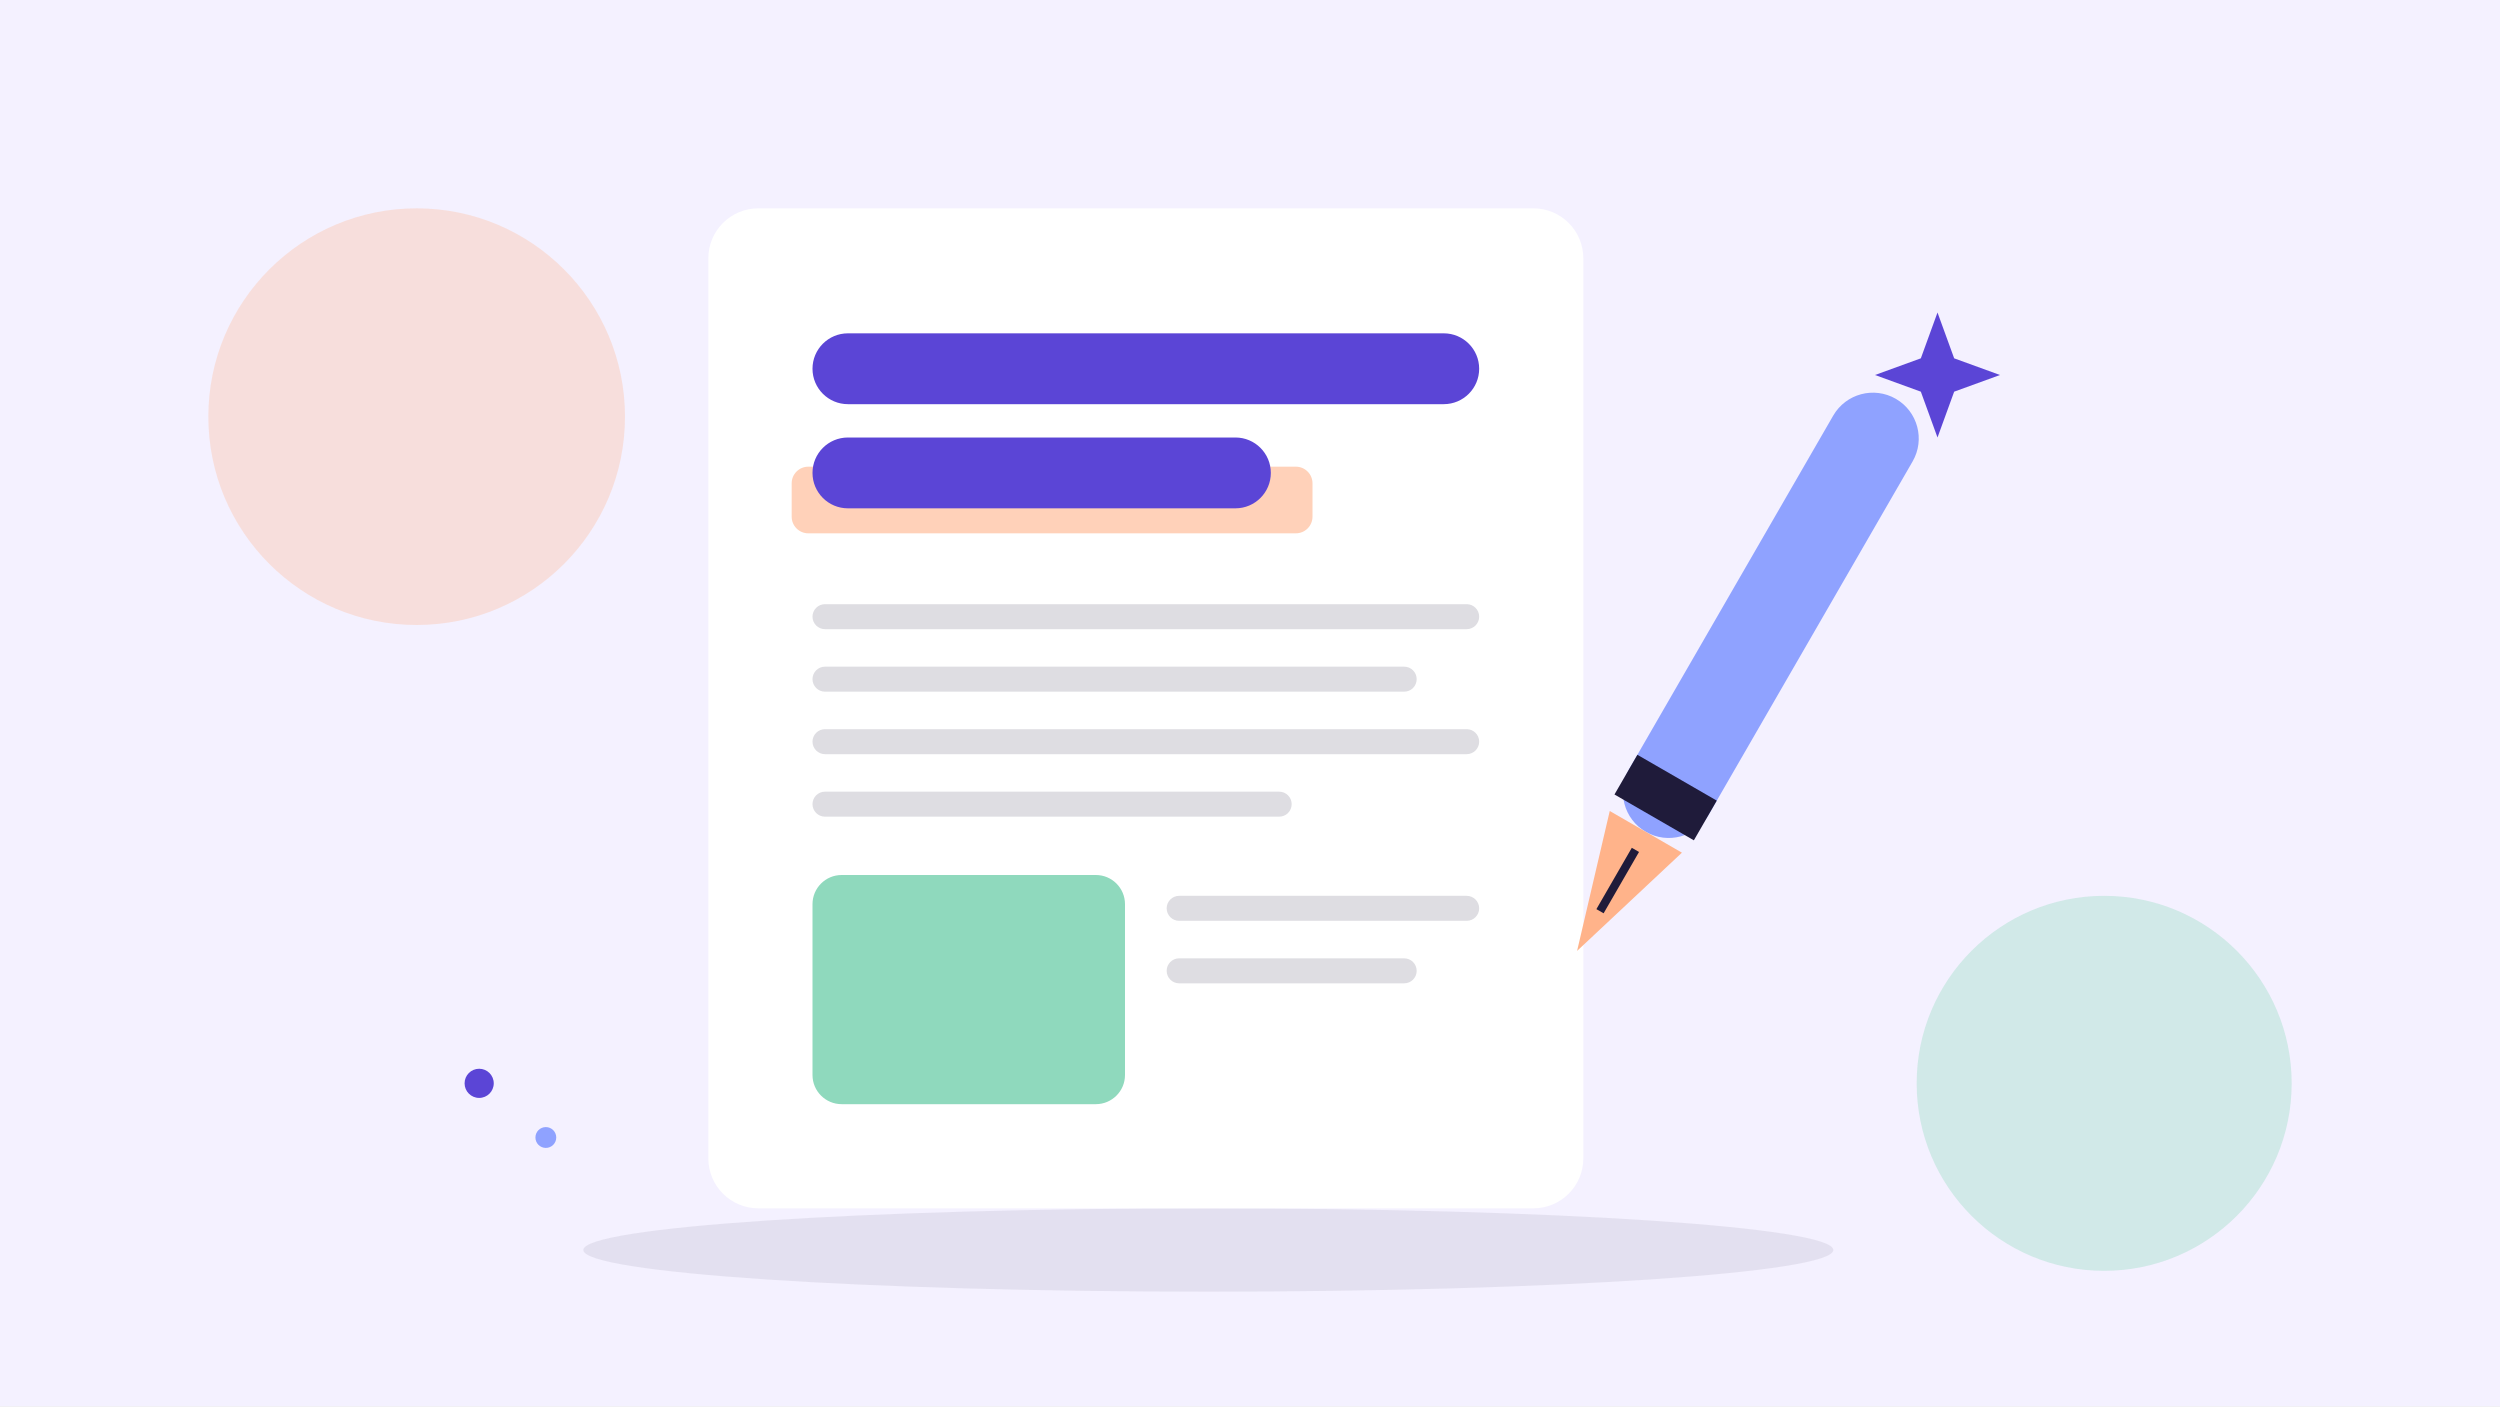
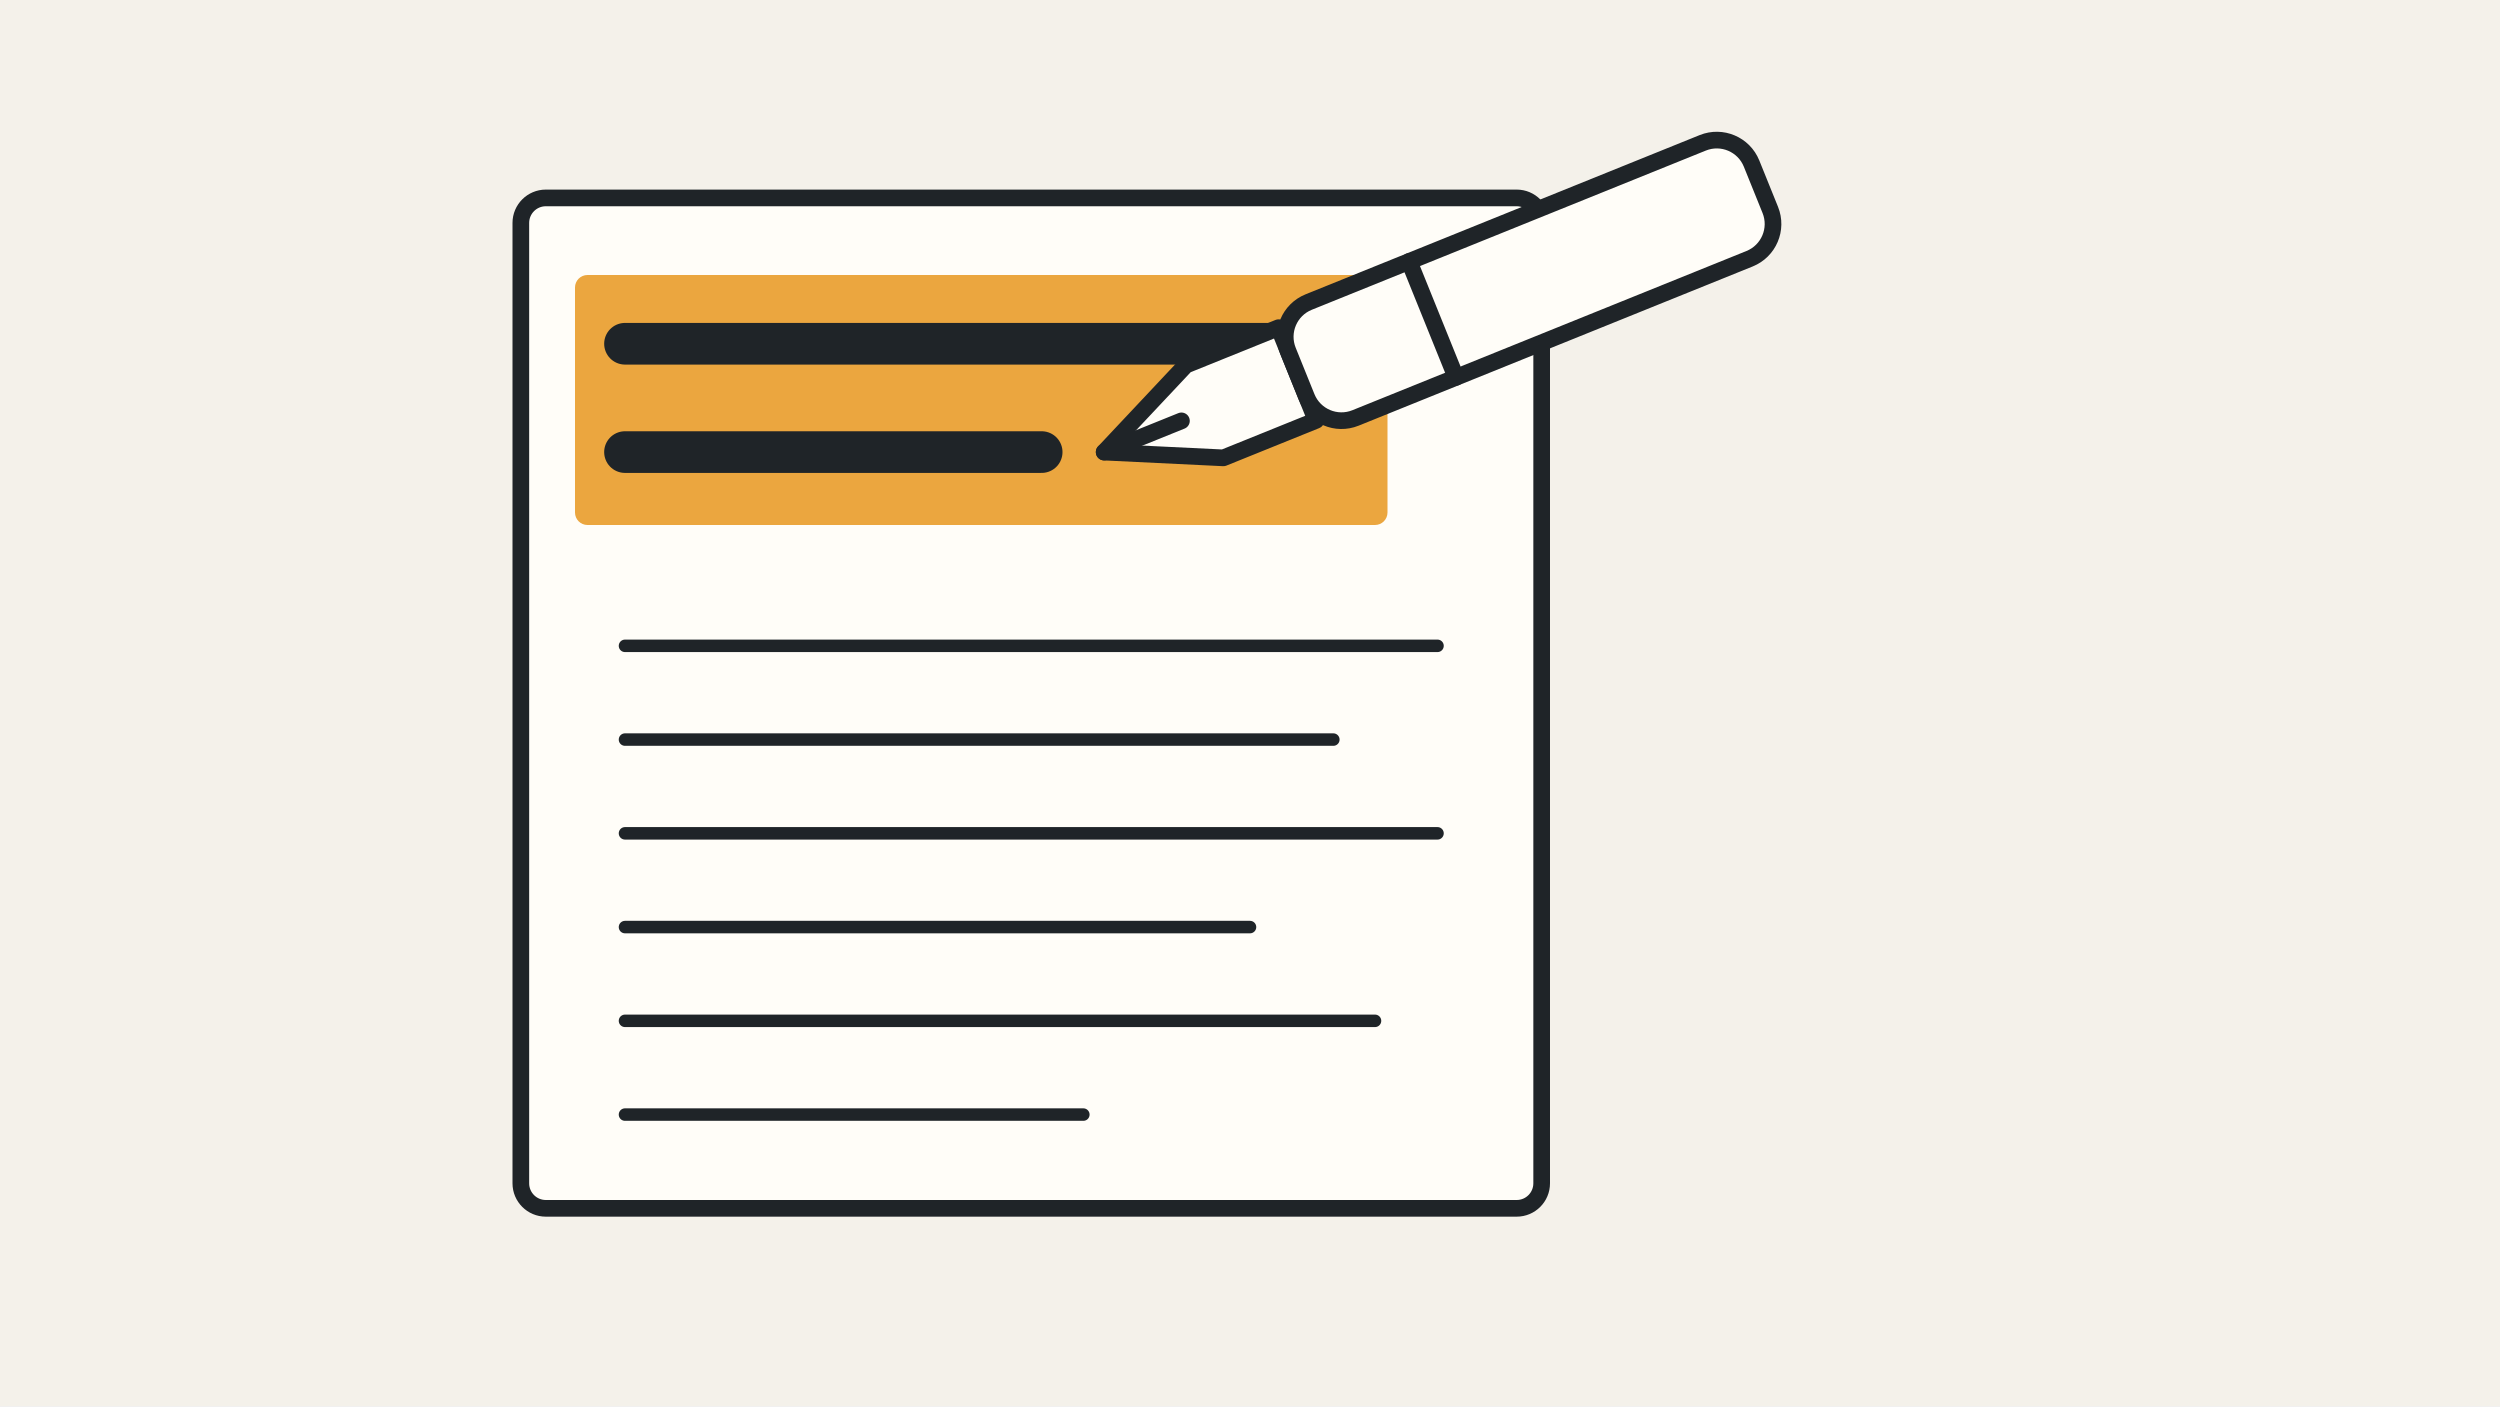
<svg xmlns="http://www.w3.org/2000/svg" viewBox="0 0 1200 675" width="1200" height="675">
-   <rect width="1200" height="675" fill="#f4f1ff" />
-   <circle cx="200" cy="200" r="100" fill="#ffb38a" opacity="0.3" />
-   <circle cx="1010" cy="520" r="90" fill="#8fd9bd" opacity="0.35" />
-   <circle cx="230" cy="520" r="7" fill="#5b45d6" />
-   <circle cx="262" cy="546" r="5" fill="#8fa2ff" />
-   <ellipse cx="580" cy="600" rx="300" ry="20" fill="#1f1b3a" opacity="0.08" />
-   <rect x="340" y="100" width="420" height="480" rx="24" fill="#ffffff" />
-   <rect x="380" y="224" width="250" height="32" rx="8" fill="#ffb38a" opacity="0.6" />
-   <rect x="390" y="160" width="320" height="34" rx="17" fill="#5b45d6" />
-   <rect x="390" y="210" width="220" height="34" rx="17" fill="#5b45d6" />
-   <rect x="390" y="290" width="320" height="12" rx="6" fill="#1f1b3a" opacity="0.15" />
-   <rect x="390" y="320" width="290" height="12" rx="6" fill="#1f1b3a" opacity="0.15" />
-   <rect x="390" y="350" width="320" height="12" rx="6" fill="#1f1b3a" opacity="0.15" />
-   <rect x="390" y="380" width="230" height="12" rx="6" fill="#1f1b3a" opacity="0.15" />
-   <rect x="390" y="420" width="150" height="110" rx="14" fill="#8fd9bd" />
-   <rect x="560" y="430" width="150" height="12" rx="6" fill="#1f1b3a" opacity="0.15" />
-   <rect x="560" y="460" width="120" height="12" rx="6" fill="#1f1b3a" opacity="0.15" />
-   <g transform="rotate(30 830 330)">
-     <rect x="808" y="170" width="44" height="240" rx="22" fill="#8fa2ff" />
-     <rect x="808" y="380" width="44" height="22" fill="#1f1b3a" />
-     <polygon points="810,410 850,410 830,476" fill="#ffb38a" />
-     <rect x="828" y="420" width="4" height="34" fill="#1f1b3a" />
+   <rect width="1200" height="675" fill="#f4f1ea" />
+   <g fill="none" stroke="#1f2428" stroke-width="8" stroke-linecap="round" stroke-linejoin="round">
+     <rect x="250" y="95" width="490" height="485" rx="12" fill="#fffdf8" />
+     <rect x="276" y="132" width="390" height="120" rx="6" fill="#eba63f" stroke="none" />
+     <path stroke-width="20" d="M300 165h330M300 217h200" />
+     <path stroke-width="6" d="M300 310h390M300 355h340M300 400h390M300 445h300M300 490h360M300 535h220" />
+     <g fill="#fffdf8" transform="translate(530 217) rotate(-22)">
+       <path d="M0 0l52-24h48v48H52z" />
+       <rect x="100" y="-30" width="240" height="60" rx="18" />
+       <path d="M0 0h40M170-30v60" />
+     </g>
  </g>
-   <path d="M930 150 L938 172 L960 180 L938 188 L930 210 L922 188 L900 180 L922 172 Z" fill="#5b45d6" />
</svg>
